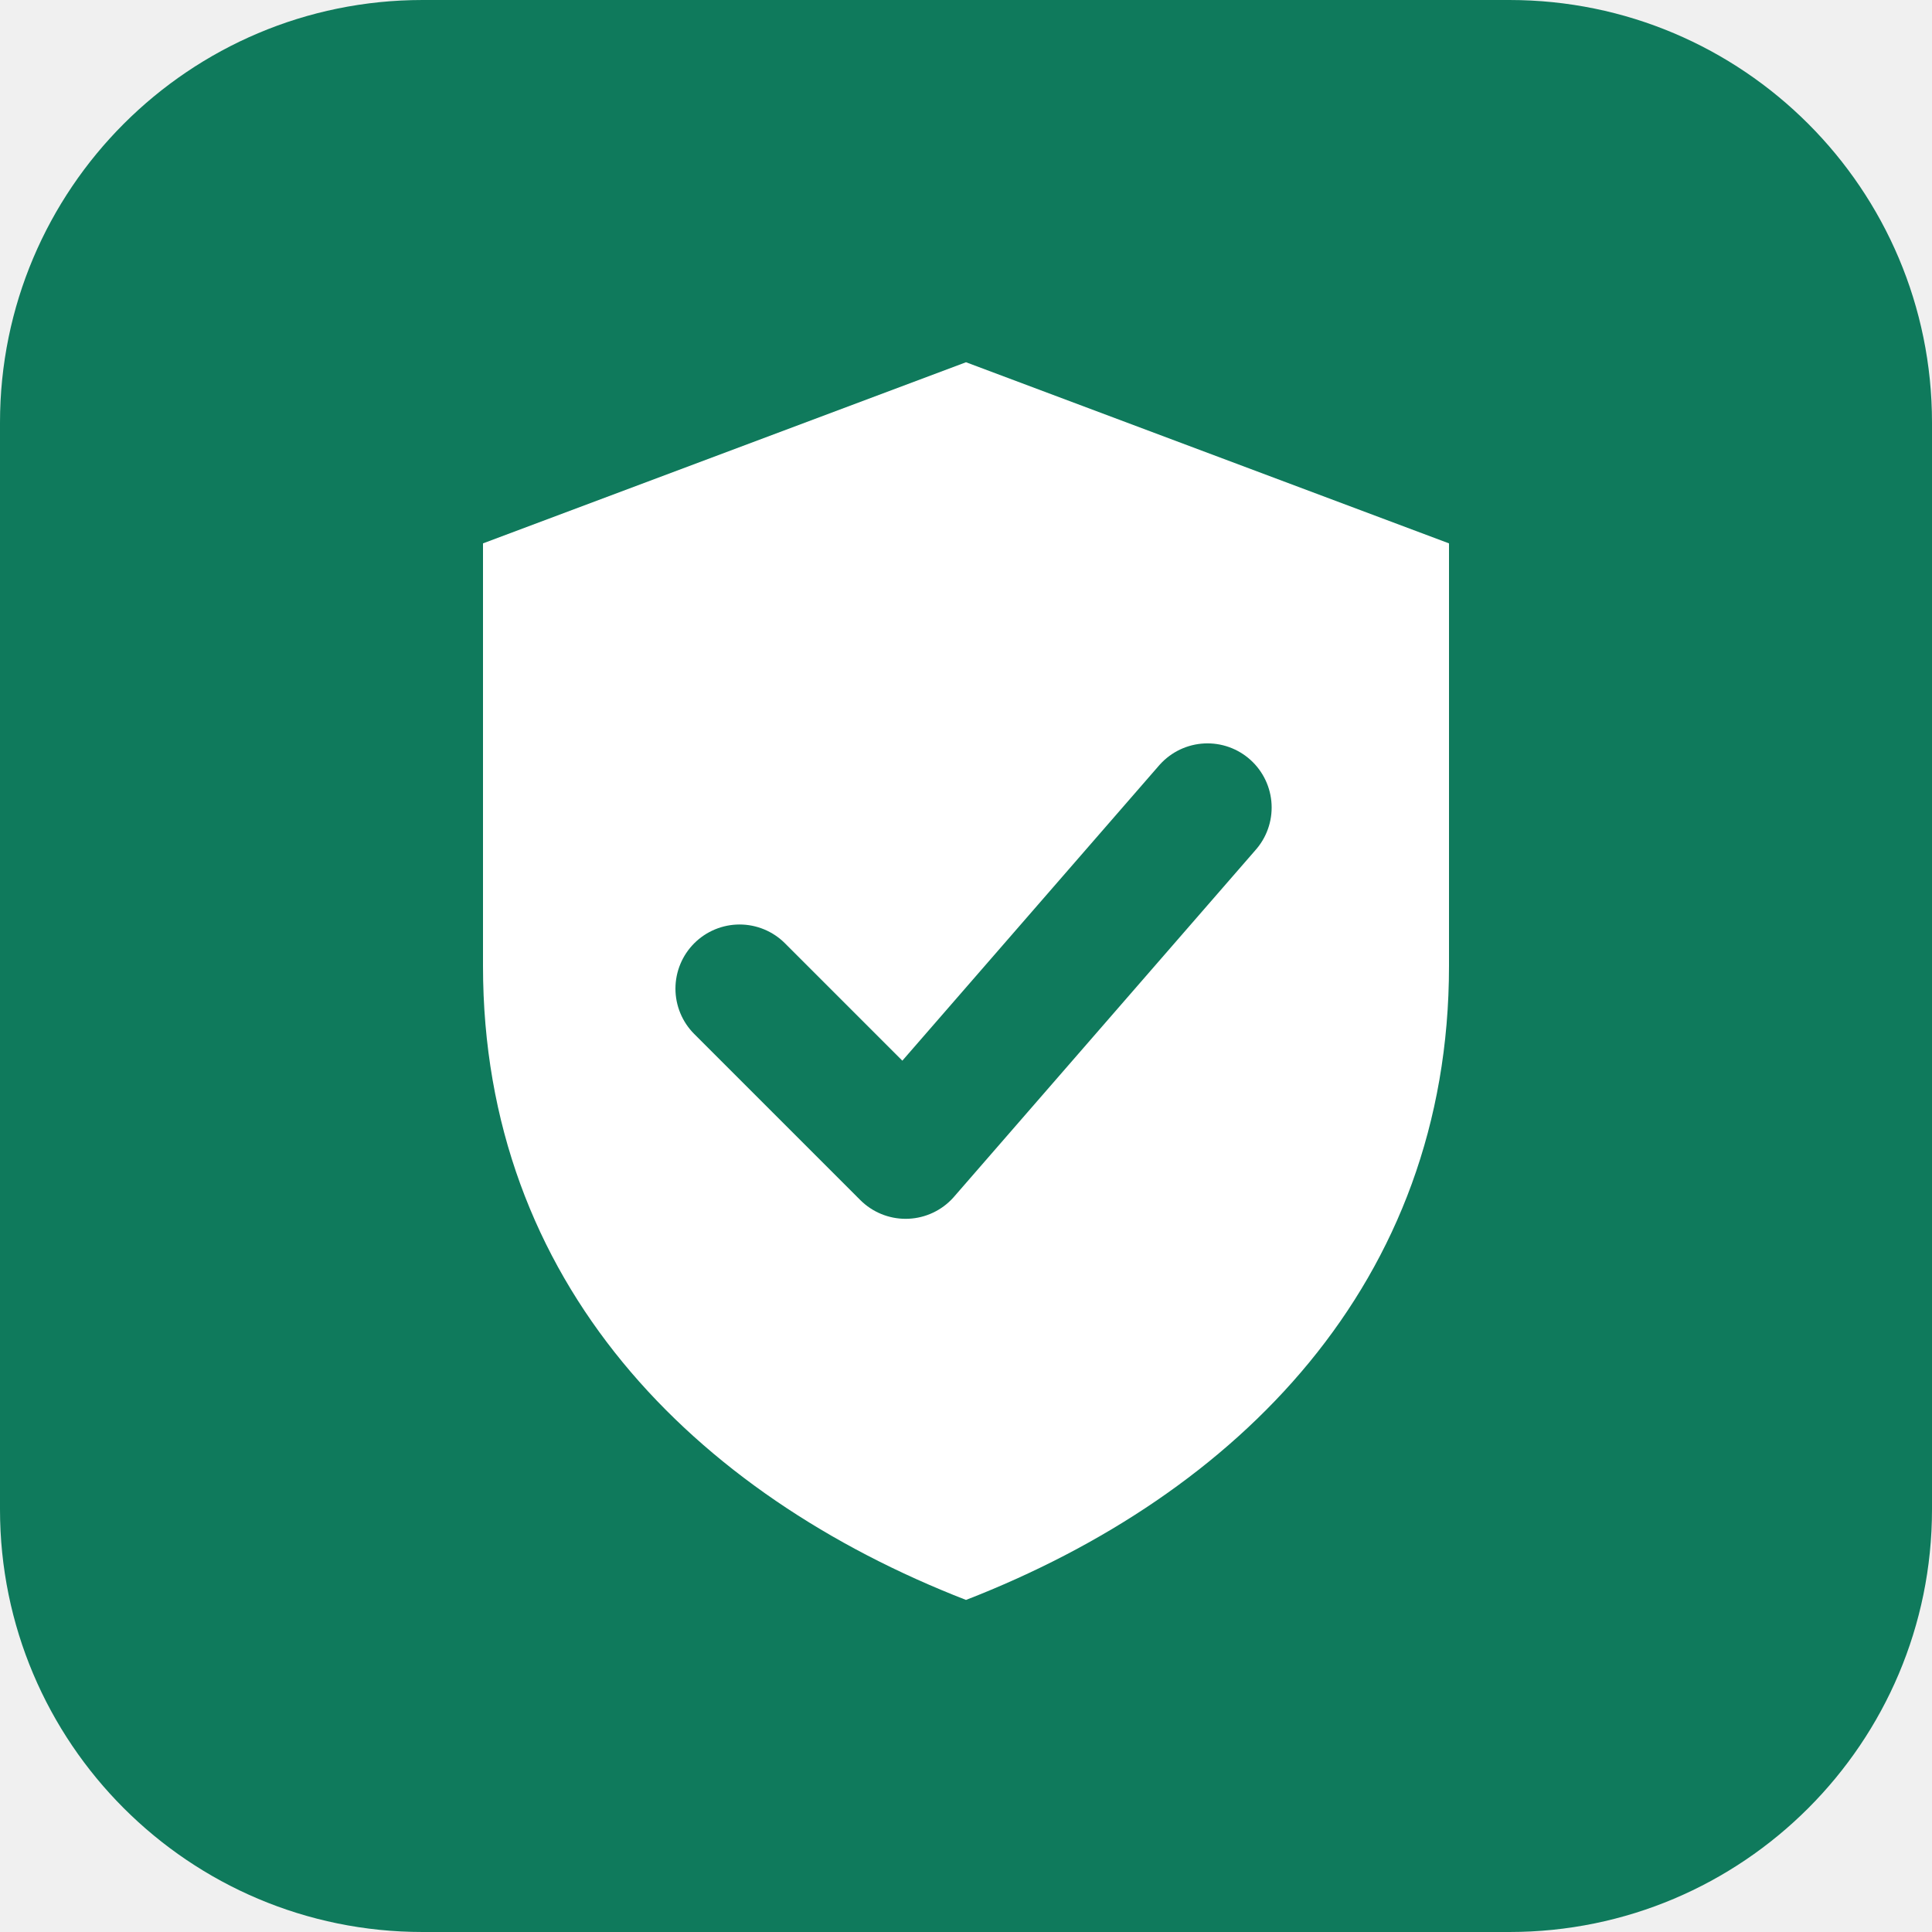
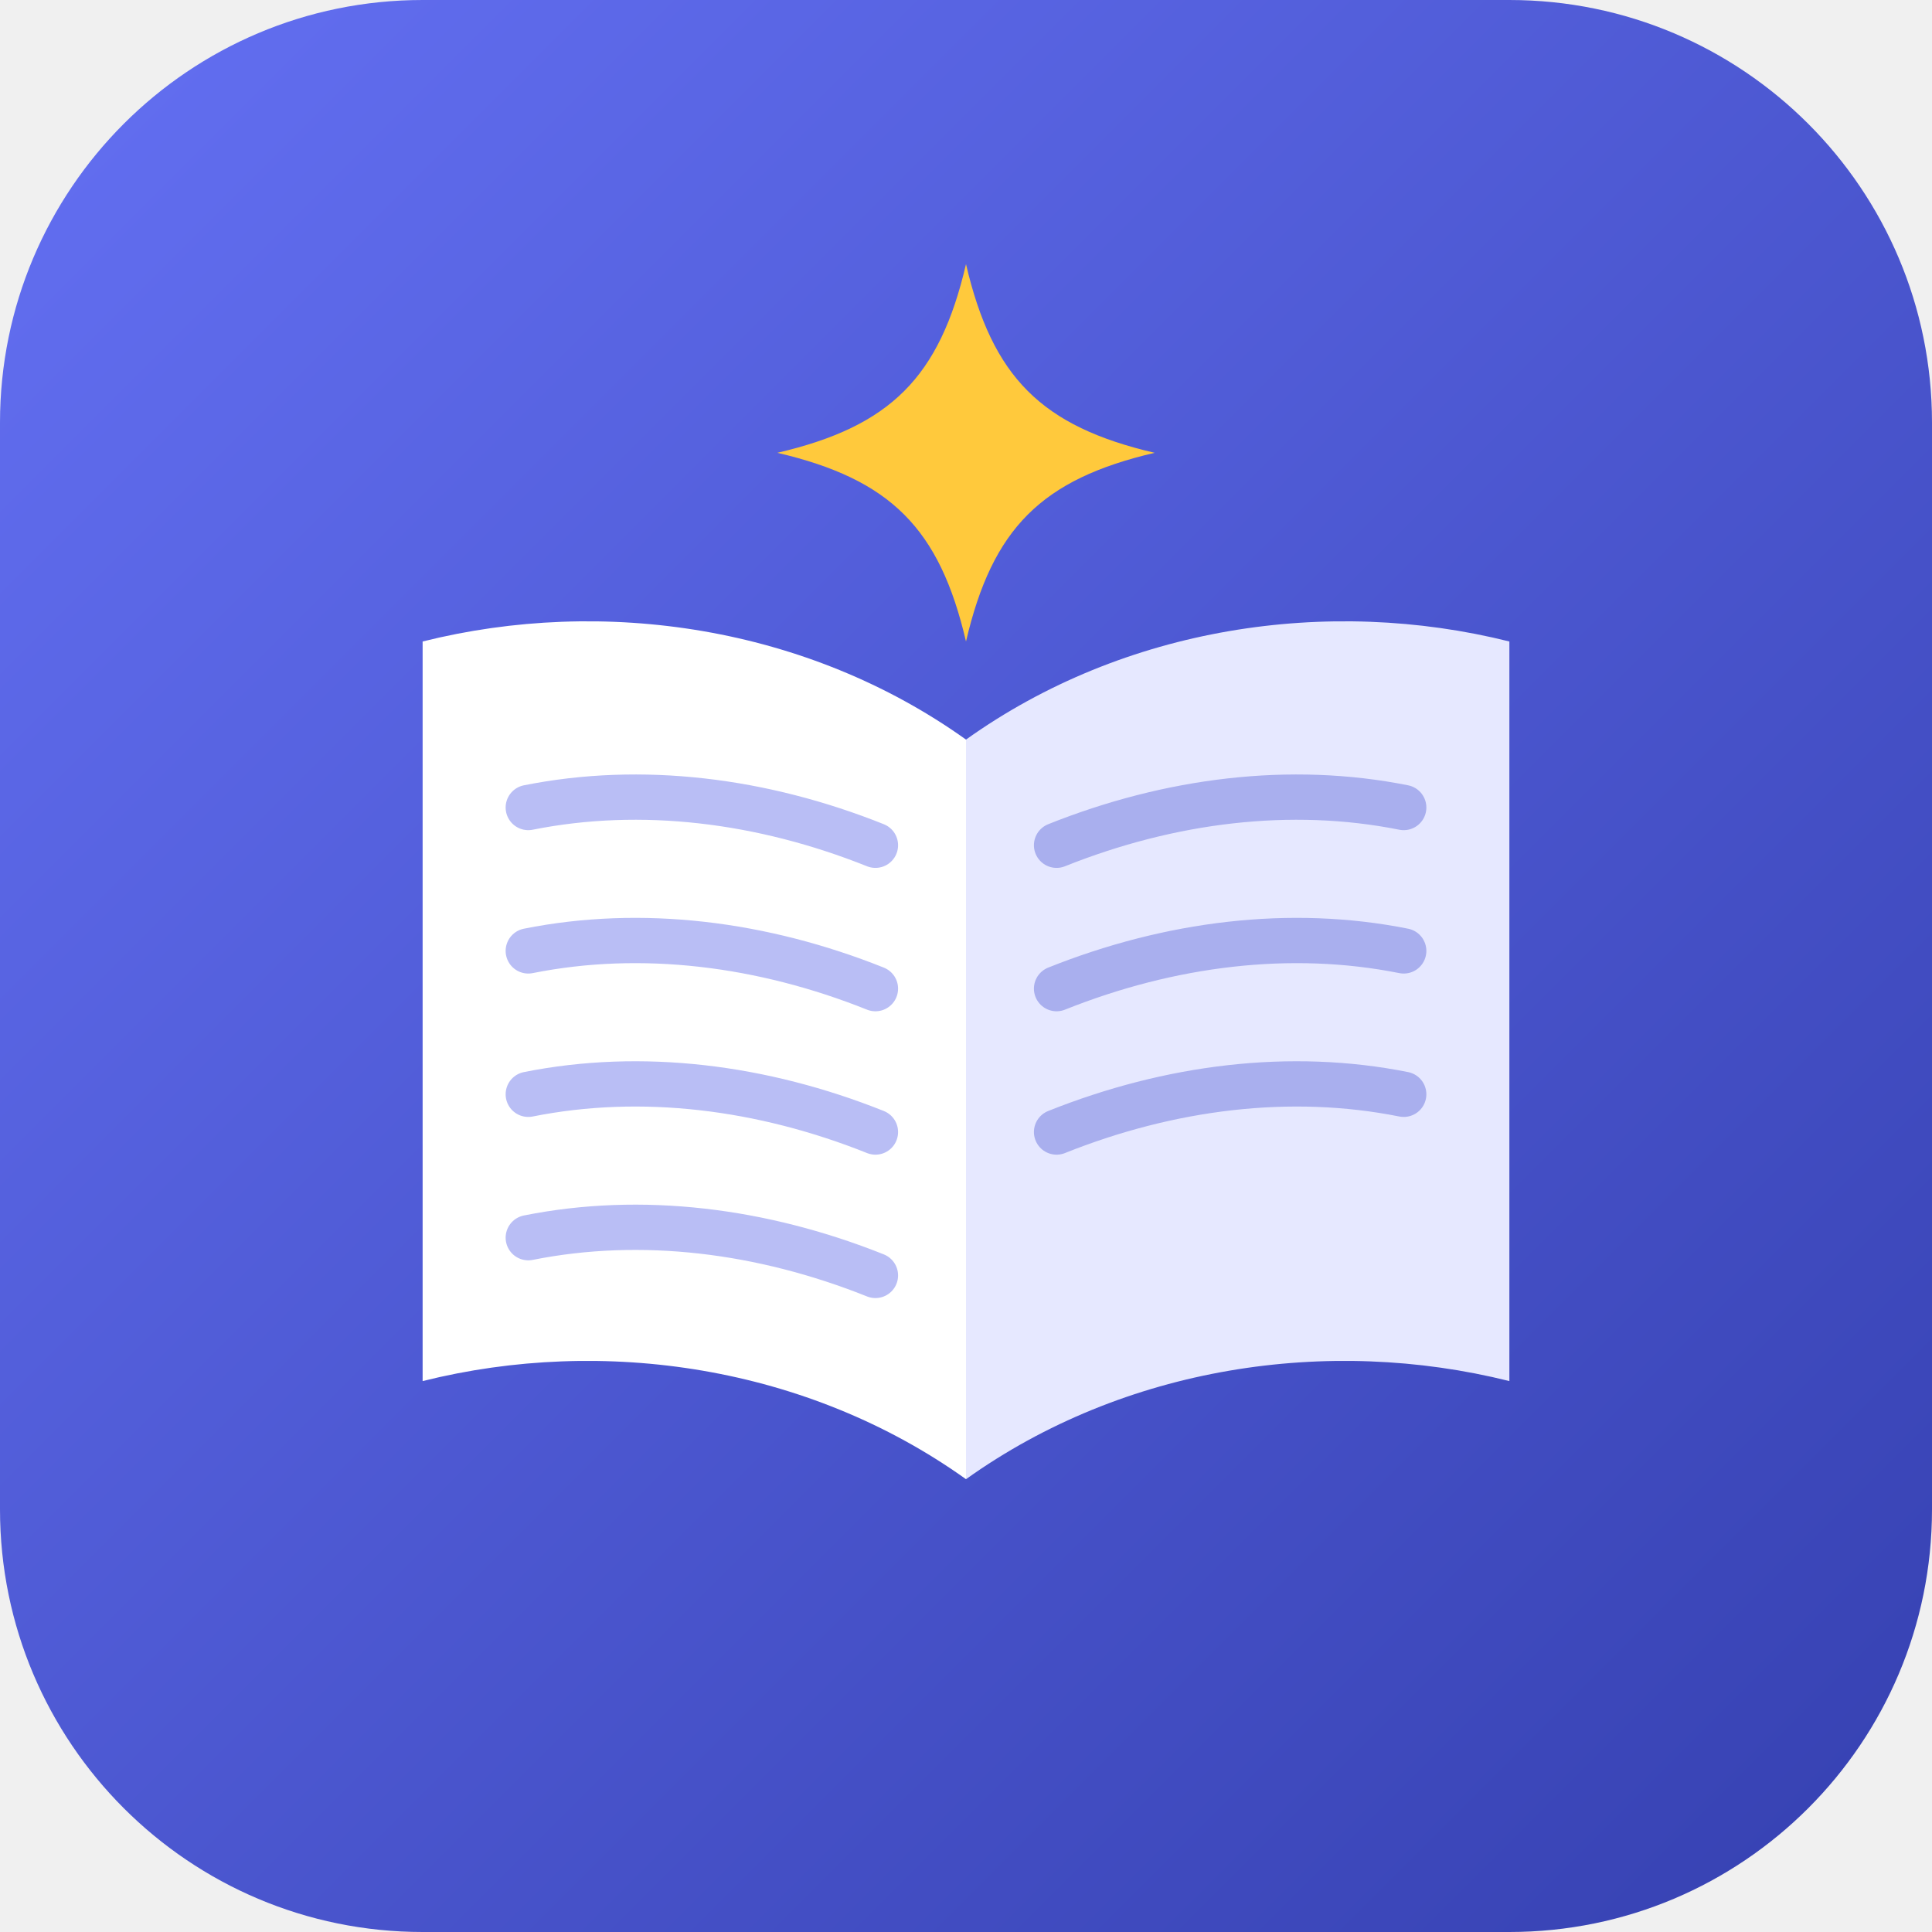
<svg xmlns="http://www.w3.org/2000/svg" viewBox="0 0 512 512">
-   <rect width="512" height="512" rx="112" fill="#0f7a5c" />
-   <path d="M256 96 384 144v112c0 84-56 140-128 168-72-28-128-84-128-168V144Z" fill="#fff" />
-   <path d="m196 262 44 44 80-92" fill="none" stroke="#0f7a5c" stroke-width="34" stroke-linecap="round" stroke-linejoin="round" />
+   <defs>
+     <linearGradient id="fondo" x1="0" y1="0" x2="1" y2="1">
+       <stop offset="0" stop-color="#6470f3" />
+       <stop offset="1" stop-color="#3540b0" />
+     </linearGradient>
+   </defs>
+   <rect id="fondo-rect" width="512" height="512" rx="112" fill="url(#fondo)" />
+   <g id="dibujo">
+     <path d="M256 196C214 166 160 158 112 170v196c48-12 102-4 144 26Z" fill="#ffffff" />
+     <path d="M256 196c42-30 96-38 144-26v196c-48-12-102-4-144 26Z" fill="#e6e8ff" />
+     <path d="M140 214c30-6 62-2 92 10M140 252c30-6 62-2 92 10M140 290c30-6 62-2 92 10M140 328c30-6 62-2 92 10" fill="none" stroke="#b9bef5" stroke-width="12" stroke-linecap="round" />
+     <path d="M280 224c30-12 62-16 92-10M280 262c30-12 62-16 92-10M280 300c30-12 62-16 92-10" fill="none" stroke="#a9afee" stroke-width="12" stroke-linecap="round" />
+     <path d="M256 70c7 30 20 43 50 50-30 7-43 20-50 50-7-30-20-43-50-50 30-7 43-20 50-50Z" fill="#ffc93c" />
+   </g>
</svg>
